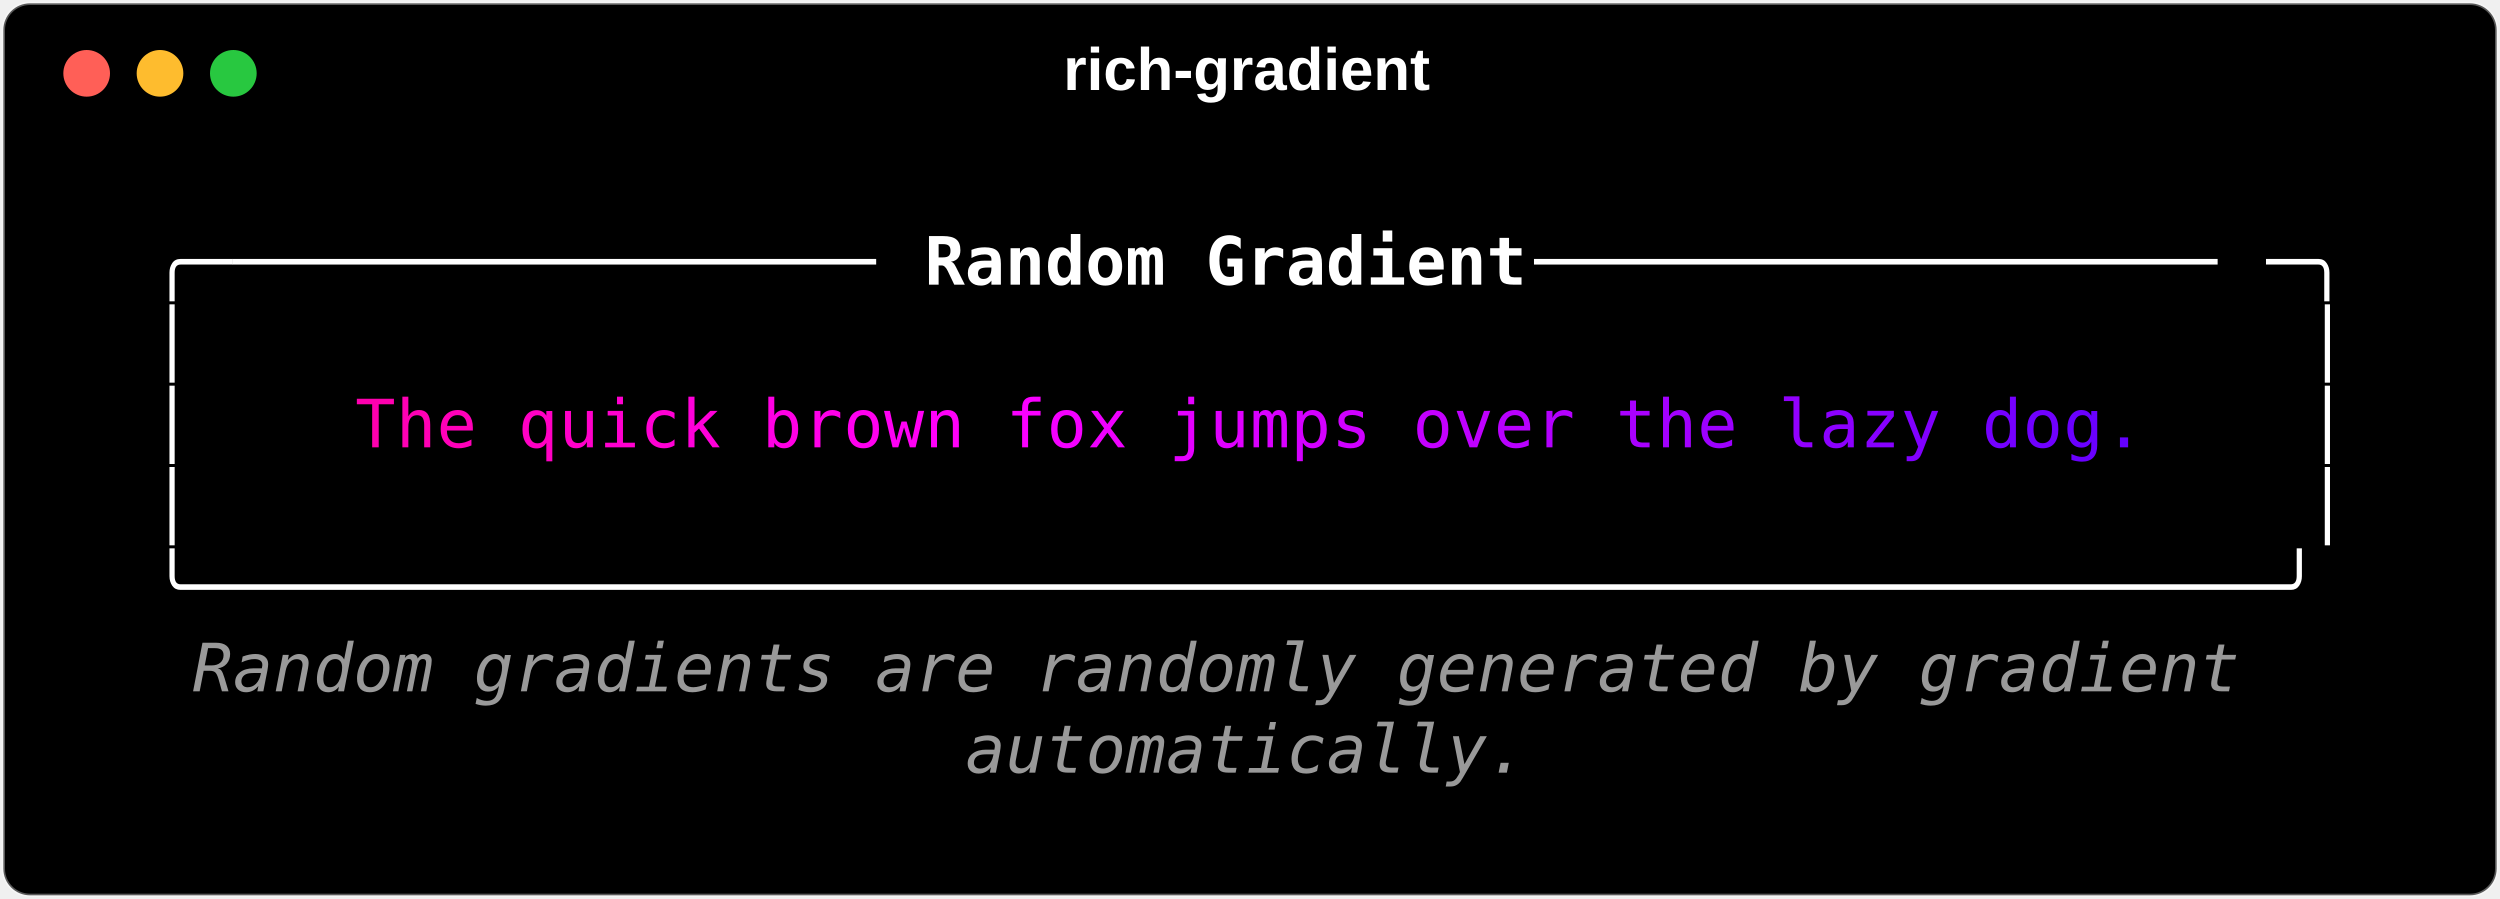
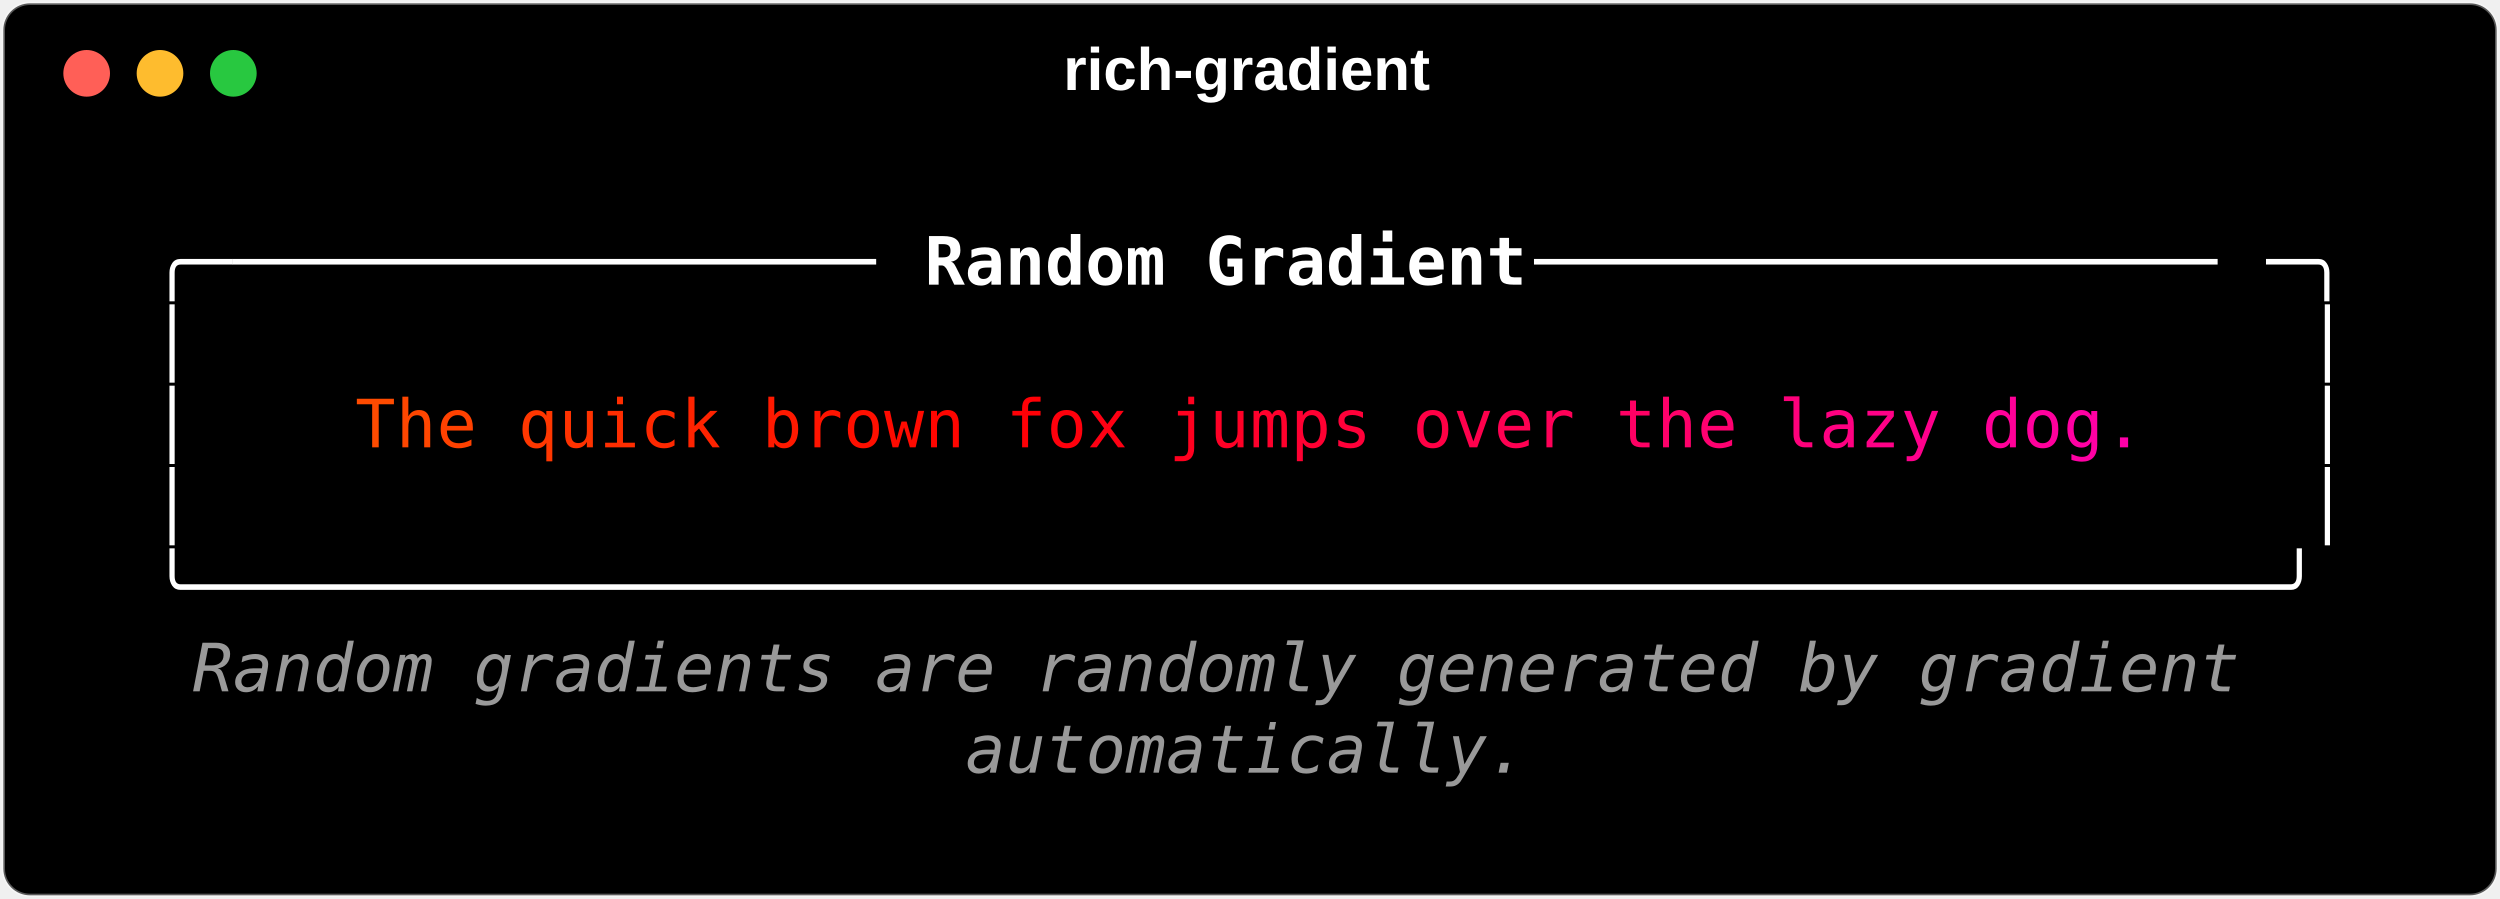
<svg xmlns="http://www.w3.org/2000/svg" class="rich-terminal" viewBox="0 0 750 269.6">
  <style>

    @font-face {
        font-family: "Fira Code";
        src: local("FiraCode-Regular"),
                url("https://cdnjs.cloudflare.com/ajax/libs/firacode/6.2.0/woff2/FiraCode-Regular.woff2") format("woff2"),
                url("https://cdnjs.cloudflare.com/ajax/libs/firacode/6.2.0/woff/FiraCode-Regular.woff") format("woff");
        font-style: normal;
        font-weight: 400;
    }
    @font-face {
        font-family: "Fira Code";
        src: local("FiraCode-Bold"),
                url("https://cdnjs.cloudflare.com/ajax/libs/firacode/6.2.0/woff2/FiraCode-Bold.woff2") format("woff2"),
                url("https://cdnjs.cloudflare.com/ajax/libs/firacode/6.2.0/woff/FiraCode-Bold.woff") format("woff");
        font-style: bold;
        font-weight: 700;
    }

-     .terminal-2675657438-matrix {
+     .terminal-85081637-matrix {
        font-family: Fira Code, monospace;
        font-size: 20px;
        line-height: 24.4px;
        font-variant-east-asian: full-width;
    }

-     .terminal-2675657438-title {
+     .terminal-85081637-title {
        font-size: 18px;
        font-weight: bold;
        font-family: arial;
    }

-     .terminal-2675657438-r1 { fill: #ffffff }
- .terminal-2675657438-r2 { fill: #ffffff;font-weight: bold }
- .terminal-2675657438-r3 { fill: #ff00af }
- .terminal-2675657438-r4 { fill: #ff00b4 }
- .terminal-2675657438-r5 { fill: #ff00b9 }
- .terminal-2675657438-r6 { fill: #ff00bf }
- .terminal-2675657438-r7 { fill: #ff00c4 }
- .terminal-2675657438-r8 { fill: #ff00c9 }
- .terminal-2675657438-r9 { fill: #ff00cf }
- .terminal-2675657438-r10 { fill: #ff00d4 }
- .terminal-2675657438-r11 { fill: #ff00d9 }
- .terminal-2675657438-r12 { fill: #ff00df }
- .terminal-2675657438-r13 { fill: #ff00e4 }
- .terminal-2675657438-r14 { fill: #ff00e9 }
- .terminal-2675657438-r15 { fill: #ff00ef }
- .terminal-2675657438-r16 { fill: #ff00f4 }
- .terminal-2675657438-r17 { fill: #ff00f9 }
- .terminal-2675657438-r18 { fill: #ff00ff }
- .terminal-2675657438-r19 { fill: #f900ff }
- .terminal-2675657438-r20 { fill: #f400ff }
- .terminal-2675657438-r21 { fill: #ef00ff }
- .terminal-2675657438-r22 { fill: #e900ff }
- .terminal-2675657438-r23 { fill: #e400ff }
- .terminal-2675657438-r24 { fill: #df00ff }
- .terminal-2675657438-r25 { fill: #d900ff }
- .terminal-2675657438-r26 { fill: #d400ff }
- .terminal-2675657438-r27 { fill: #cf00ff }
- .terminal-2675657438-r28 { fill: #c900ff }
- .terminal-2675657438-r29 { fill: #c400ff }
- .terminal-2675657438-r30 { fill: #bf00ff }
- .terminal-2675657438-r31 { fill: #b900ff }
- .terminal-2675657438-r32 { fill: #b400ff }
- .terminal-2675657438-r33 { fill: #af00ff }
- .terminal-2675657438-r34 { fill: #a900ff }
- .terminal-2675657438-r35 { fill: #a300ff }
- .terminal-2675657438-r36 { fill: #9d00ff }
- .terminal-2675657438-r37 { fill: #9800ff }
- .terminal-2675657438-r38 { fill: #9200ff }
- .terminal-2675657438-r39 { fill: #8c00ff }
- .terminal-2675657438-r40 { fill: #8700ff }
- .terminal-2675657438-r41 { fill: #8100ff }
- .terminal-2675657438-r42 { fill: #7b00ff }
- .terminal-2675657438-r43 { fill: #7500ff }
- .terminal-2675657438-r44 { fill: #7000ff }
- .terminal-2675657438-r45 { fill: #6a00ff }
- .terminal-2675657438-r46 { fill: #6400ff }
- .terminal-2675657438-r47 { fill: #999999;font-style: italic; }
+     .terminal-85081637-r1 { fill: #ffffff }
+ .terminal-85081637-r2 { fill: #ffffff;font-weight: bold }
+ .terminal-85081637-r3 { fill: #ff4b00 }
+ .terminal-85081637-r4 { fill: #ff4600 }
+ .terminal-85081637-r5 { fill: #ff4100 }
+ .terminal-85081637-r6 { fill: #ff3c00 }
+ .terminal-85081637-r7 { fill: #ff3700 }
+ .terminal-85081637-r8 { fill: #ff3200 }
+ .terminal-85081637-r9 { fill: #ff2d00 }
+ .terminal-85081637-r10 { fill: #ff2800 }
+ .terminal-85081637-r11 { fill: #ff2300 }
+ .terminal-85081637-r12 { fill: #ff1e00 }
+ .terminal-85081637-r13 { fill: #ff1900 }
+ .terminal-85081637-r14 { fill: #ff1400 }
+ .terminal-85081637-r15 { fill: #ff0f00 }
+ .terminal-85081637-r16 { fill: #ff0a00 }
+ .terminal-85081637-r17 { fill: #ff0500 }
+ .terminal-85081637-r18 { fill: #ff0000 }
+ .terminal-85081637-r19 { fill: #ff0006 }
+ .terminal-85081637-r20 { fill: #ff000c }
+ .terminal-85081637-r21 { fill: #ff0013 }
+ .terminal-85081637-r22 { fill: #ff0019 }
+ .terminal-85081637-r23 { fill: #ff001f }
+ .terminal-85081637-r24 { fill: #ff0026 }
+ .terminal-85081637-r25 { fill: #ff002c }
+ .terminal-85081637-r26 { fill: #ff0032 }
+ .terminal-85081637-r27 { fill: #ff0039 }
+ .terminal-85081637-r28 { fill: #ff003f }
+ .terminal-85081637-r29 { fill: #ff0045 }
+ .terminal-85081637-r30 { fill: #ff004c }
+ .terminal-85081637-r31 { fill: #ff0052 }
+ .terminal-85081637-r32 { fill: #ff0058 }
+ .terminal-85081637-r33 { fill: #ff005f }
+ .terminal-85081637-r34 { fill: #ff0064 }
+ .terminal-85081637-r35 { fill: #ff006a }
+ .terminal-85081637-r36 { fill: #ff0070 }
+ .terminal-85081637-r37 { fill: #ff0075 }
+ .terminal-85081637-r38 { fill: #ff007b }
+ .terminal-85081637-r39 { fill: #ff0081 }
+ .terminal-85081637-r40 { fill: #ff0087 }
+ .terminal-85081637-r41 { fill: #ff008c }
+ .terminal-85081637-r42 { fill: #ff0092 }
+ .terminal-85081637-r43 { fill: #ff0098 }
+ .terminal-85081637-r44 { fill: #ff009d }
+ .terminal-85081637-r45 { fill: #ff00a3 }
+ .terminal-85081637-r46 { fill: #ff00a9 }
+ .terminal-85081637-r47 { fill: #999999;font-style: italic; }
    </style>
  <defs>
-     <clipPath id="terminal-2675657438-clip-terminal">
+     <clipPath id="terminal-85081637-clip-terminal">
      <rect x="0" y="0" width="731.0" height="218.6" />
    </clipPath>
-     <clipPath id="terminal-2675657438-line-0">
+     <clipPath id="terminal-85081637-line-0">
      <rect x="0" y="1.5" width="732" height="24.65" />
    </clipPath>
-     <clipPath id="terminal-2675657438-line-1">
+     <clipPath id="terminal-85081637-line-1">
      <rect x="0" y="25.9" width="732" height="24.65" />
    </clipPath>
-     <clipPath id="terminal-2675657438-line-2">
+     <clipPath id="terminal-85081637-line-2">
      <rect x="0" y="50.3" width="732" height="24.65" />
    </clipPath>
-     <clipPath id="terminal-2675657438-line-3">
+     <clipPath id="terminal-85081637-line-3">
      <rect x="0" y="74.7" width="732" height="24.65" />
    </clipPath>
-     <clipPath id="terminal-2675657438-line-4">
+     <clipPath id="terminal-85081637-line-4">
      <rect x="0" y="99.1" width="732" height="24.65" />
    </clipPath>
-     <clipPath id="terminal-2675657438-line-5">
+     <clipPath id="terminal-85081637-line-5">
      <rect x="0" y="123.5" width="732" height="24.65" />
    </clipPath>
-     <clipPath id="terminal-2675657438-line-6">
+     <clipPath id="terminal-85081637-line-6">
      <rect x="0" y="147.9" width="732" height="24.65" />
    </clipPath>
-     <clipPath id="terminal-2675657438-line-7">
+     <clipPath id="terminal-85081637-line-7">
      <rect x="0" y="172.3" width="732" height="24.65" />
    </clipPath>
  </defs>
  <rect fill="#000000" stroke="rgba(255,255,255,0.35)" stroke-width="1" x="1" y="1" width="748" height="267.6" rx="8" />
-   <text class="terminal-2675657438-title" fill="#ffffff" text-anchor="middle" x="374" y="27">rich-gradient</text>
+   <text class="terminal-85081637-title" fill="#ffffff" text-anchor="middle" x="374" y="27">rich-gradient</text>
  <g transform="translate(26,22)">
    <circle cx="0" cy="0" r="7" fill="#ff5f57" />
    <circle cx="22" cy="0" r="7" fill="#febc2e" />
    <circle cx="44" cy="0" r="7" fill="#28c840" />
  </g>
-   <g transform="translate(9, 41)" clip-path="url(#terminal-2675657438-clip-terminal)">
-     <g class="terminal-2675657438-matrix">
-       <text class="terminal-2675657438-r1" x="732" y="20" textLength="12.2" clip-path="url(#terminal-2675657438-line-0)">
+   <g transform="translate(9, 41)" clip-path="url(#terminal-85081637-clip-terminal)">
+     <g class="terminal-85081637-matrix">
+       <text class="terminal-85081637-r1" x="732" y="20" textLength="12.2" clip-path="url(#terminal-85081637-line-0)">
</text>
-       <text class="terminal-2675657438-r1" x="36.6" y="44.4" textLength="24.4" clip-path="url(#terminal-2675657438-line-1)">╭─</text>
-       <text class="terminal-2675657438-r1" x="61" y="44.4" textLength="207.4" clip-path="url(#terminal-2675657438-line-1)">──────────────── </text>
-       <text class="terminal-2675657438-r2" x="268.4" y="44.4" textLength="183" clip-path="url(#terminal-2675657438-line-1)">Random Gradient</text>
-       <text class="terminal-2675657438-r1" x="451.4" y="44.4" textLength="219.6" clip-path="url(#terminal-2675657438-line-1)"> ─────────────────</text>
-       <text class="terminal-2675657438-r1" x="671" y="44.4" textLength="24.4" clip-path="url(#terminal-2675657438-line-1)">─╮</text>
-       <text class="terminal-2675657438-r1" x="732" y="44.4" textLength="12.2" clip-path="url(#terminal-2675657438-line-1)">
+       <text class="terminal-85081637-r1" x="36.6" y="44.4" textLength="24.4" clip-path="url(#terminal-85081637-line-1)">╭─</text>
+       <text class="terminal-85081637-r1" x="61" y="44.4" textLength="207.4" clip-path="url(#terminal-85081637-line-1)">──────────────── </text>
+       <text class="terminal-85081637-r2" x="268.4" y="44.4" textLength="183" clip-path="url(#terminal-85081637-line-1)">Random Gradient</text>
+       <text class="terminal-85081637-r1" x="451.4" y="44.4" textLength="219.6" clip-path="url(#terminal-85081637-line-1)"> ─────────────────</text>
+       <text class="terminal-85081637-r1" x="671" y="44.4" textLength="24.4" clip-path="url(#terminal-85081637-line-1)">─╮</text>
+       <text class="terminal-85081637-r1" x="732" y="44.4" textLength="12.2" clip-path="url(#terminal-85081637-line-1)">
</text>
-       <text class="terminal-2675657438-r1" x="36.6" y="68.8" textLength="12.2" clip-path="url(#terminal-2675657438-line-2)">│</text>
-       <text class="terminal-2675657438-r1" x="683.2" y="68.8" textLength="12.2" clip-path="url(#terminal-2675657438-line-2)">│</text>
-       <text class="terminal-2675657438-r1" x="732" y="68.8" textLength="12.2" clip-path="url(#terminal-2675657438-line-2)">
+       <text class="terminal-85081637-r1" x="36.6" y="68.8" textLength="12.2" clip-path="url(#terminal-85081637-line-2)">│</text>
+       <text class="terminal-85081637-r1" x="683.2" y="68.8" textLength="12.2" clip-path="url(#terminal-85081637-line-2)">│</text>
+       <text class="terminal-85081637-r1" x="732" y="68.8" textLength="12.2" clip-path="url(#terminal-85081637-line-2)">
</text>
-       <text class="terminal-2675657438-r1" x="36.6" y="93.2" textLength="12.2" clip-path="url(#terminal-2675657438-line-3)">│</text>
-       <text class="terminal-2675657438-r3" x="97.6" y="93.2" textLength="12.2" clip-path="url(#terminal-2675657438-line-3)">T</text>
-       <text class="terminal-2675657438-r4" x="109.8" y="93.2" textLength="12.2" clip-path="url(#terminal-2675657438-line-3)">h</text>
-       <text class="terminal-2675657438-r5" x="122" y="93.2" textLength="12.2" clip-path="url(#terminal-2675657438-line-3)">e</text>
-       <text class="terminal-2675657438-r7" x="146.4" y="93.2" textLength="12.2" clip-path="url(#terminal-2675657438-line-3)">q</text>
-       <text class="terminal-2675657438-r8" x="158.6" y="93.2" textLength="12.2" clip-path="url(#terminal-2675657438-line-3)">u</text>
-       <text class="terminal-2675657438-r9" x="170.8" y="93.2" textLength="12.2" clip-path="url(#terminal-2675657438-line-3)">i</text>
-       <text class="terminal-2675657438-r10" x="183" y="93.2" textLength="12.2" clip-path="url(#terminal-2675657438-line-3)">c</text>
-       <text class="terminal-2675657438-r11" x="195.2" y="93.2" textLength="12.2" clip-path="url(#terminal-2675657438-line-3)">k</text>
-       <text class="terminal-2675657438-r13" x="219.6" y="93.2" textLength="12.2" clip-path="url(#terminal-2675657438-line-3)">b</text>
-       <text class="terminal-2675657438-r14" x="231.8" y="93.2" textLength="12.2" clip-path="url(#terminal-2675657438-line-3)">r</text>
-       <text class="terminal-2675657438-r15" x="244" y="93.2" textLength="12.2" clip-path="url(#terminal-2675657438-line-3)">o</text>
-       <text class="terminal-2675657438-r16" x="256.2" y="93.2" textLength="12.2" clip-path="url(#terminal-2675657438-line-3)">w</text>
-       <text class="terminal-2675657438-r17" x="268.4" y="93.2" textLength="12.2" clip-path="url(#terminal-2675657438-line-3)">n</text>
-       <text class="terminal-2675657438-r19" x="292.8" y="93.2" textLength="12.2" clip-path="url(#terminal-2675657438-line-3)">f</text>
-       <text class="terminal-2675657438-r20" x="305" y="93.2" textLength="12.2" clip-path="url(#terminal-2675657438-line-3)">o</text>
-       <text class="terminal-2675657438-r21" x="317.2" y="93.2" textLength="12.2" clip-path="url(#terminal-2675657438-line-3)">x</text>
-       <text class="terminal-2675657438-r23" x="341.6" y="93.2" textLength="12.2" clip-path="url(#terminal-2675657438-line-3)">j</text>
-       <text class="terminal-2675657438-r24" x="353.8" y="93.2" textLength="12.2" clip-path="url(#terminal-2675657438-line-3)">u</text>
-       <text class="terminal-2675657438-r25" x="366" y="93.2" textLength="12.2" clip-path="url(#terminal-2675657438-line-3)">m</text>
-       <text class="terminal-2675657438-r26" x="378.2" y="93.2" textLength="12.2" clip-path="url(#terminal-2675657438-line-3)">p</text>
-       <text class="terminal-2675657438-r27" x="390.4" y="93.2" textLength="12.2" clip-path="url(#terminal-2675657438-line-3)">s</text>
-       <text class="terminal-2675657438-r29" x="414.8" y="93.2" textLength="12.2" clip-path="url(#terminal-2675657438-line-3)">o</text>
-       <text class="terminal-2675657438-r30" x="427" y="93.2" textLength="12.2" clip-path="url(#terminal-2675657438-line-3)">v</text>
-       <text class="terminal-2675657438-r31" x="439.2" y="93.2" textLength="12.2" clip-path="url(#terminal-2675657438-line-3)">e</text>
-       <text class="terminal-2675657438-r32" x="451.4" y="93.2" textLength="12.2" clip-path="url(#terminal-2675657438-line-3)">r</text>
-       <text class="terminal-2675657438-r34" x="475.8" y="93.2" textLength="12.2" clip-path="url(#terminal-2675657438-line-3)">t</text>
-       <text class="terminal-2675657438-r35" x="488" y="93.2" textLength="12.2" clip-path="url(#terminal-2675657438-line-3)">h</text>
-       <text class="terminal-2675657438-r36" x="500.2" y="93.2" textLength="12.2" clip-path="url(#terminal-2675657438-line-3)">e</text>
-       <text class="terminal-2675657438-r38" x="524.6" y="93.2" textLength="12.2" clip-path="url(#terminal-2675657438-line-3)">l</text>
-       <text class="terminal-2675657438-r39" x="536.8" y="93.2" textLength="12.2" clip-path="url(#terminal-2675657438-line-3)">a</text>
-       <text class="terminal-2675657438-r40" x="549" y="93.2" textLength="12.2" clip-path="url(#terminal-2675657438-line-3)">z</text>
-       <text class="terminal-2675657438-r41" x="561.2" y="93.2" textLength="12.2" clip-path="url(#terminal-2675657438-line-3)">y</text>
-       <text class="terminal-2675657438-r43" x="585.6" y="93.2" textLength="12.2" clip-path="url(#terminal-2675657438-line-3)">d</text>
-       <text class="terminal-2675657438-r44" x="597.8" y="93.2" textLength="12.2" clip-path="url(#terminal-2675657438-line-3)">o</text>
-       <text class="terminal-2675657438-r45" x="610" y="93.2" textLength="12.2" clip-path="url(#terminal-2675657438-line-3)">g</text>
-       <text class="terminal-2675657438-r46" x="622.2" y="93.2" textLength="12.2" clip-path="url(#terminal-2675657438-line-3)">.</text>
-       <text class="terminal-2675657438-r1" x="683.2" y="93.2" textLength="12.2" clip-path="url(#terminal-2675657438-line-3)">│</text>
-       <text class="terminal-2675657438-r1" x="732" y="93.2" textLength="12.2" clip-path="url(#terminal-2675657438-line-3)">
+       <text class="terminal-85081637-r1" x="36.6" y="93.2" textLength="12.2" clip-path="url(#terminal-85081637-line-3)">│</text>
+       <text class="terminal-85081637-r3" x="97.6" y="93.2" textLength="12.2" clip-path="url(#terminal-85081637-line-3)">T</text>
+       <text class="terminal-85081637-r4" x="109.8" y="93.2" textLength="12.2" clip-path="url(#terminal-85081637-line-3)">h</text>
+       <text class="terminal-85081637-r5" x="122" y="93.2" textLength="12.2" clip-path="url(#terminal-85081637-line-3)">e</text>
+       <text class="terminal-85081637-r7" x="146.4" y="93.2" textLength="12.2" clip-path="url(#terminal-85081637-line-3)">q</text>
+       <text class="terminal-85081637-r8" x="158.6" y="93.2" textLength="12.2" clip-path="url(#terminal-85081637-line-3)">u</text>
+       <text class="terminal-85081637-r9" x="170.8" y="93.2" textLength="12.2" clip-path="url(#terminal-85081637-line-3)">i</text>
+       <text class="terminal-85081637-r10" x="183" y="93.2" textLength="12.2" clip-path="url(#terminal-85081637-line-3)">c</text>
+       <text class="terminal-85081637-r11" x="195.2" y="93.2" textLength="12.2" clip-path="url(#terminal-85081637-line-3)">k</text>
+       <text class="terminal-85081637-r13" x="219.6" y="93.2" textLength="12.2" clip-path="url(#terminal-85081637-line-3)">b</text>
+       <text class="terminal-85081637-r14" x="231.8" y="93.2" textLength="12.2" clip-path="url(#terminal-85081637-line-3)">r</text>
+       <text class="terminal-85081637-r15" x="244" y="93.2" textLength="12.2" clip-path="url(#terminal-85081637-line-3)">o</text>
+       <text class="terminal-85081637-r16" x="256.2" y="93.2" textLength="12.2" clip-path="url(#terminal-85081637-line-3)">w</text>
+       <text class="terminal-85081637-r17" x="268.4" y="93.2" textLength="12.2" clip-path="url(#terminal-85081637-line-3)">n</text>
+       <text class="terminal-85081637-r19" x="292.8" y="93.2" textLength="12.2" clip-path="url(#terminal-85081637-line-3)">f</text>
+       <text class="terminal-85081637-r20" x="305" y="93.2" textLength="12.2" clip-path="url(#terminal-85081637-line-3)">o</text>
+       <text class="terminal-85081637-r21" x="317.2" y="93.2" textLength="12.2" clip-path="url(#terminal-85081637-line-3)">x</text>
+       <text class="terminal-85081637-r23" x="341.6" y="93.2" textLength="12.2" clip-path="url(#terminal-85081637-line-3)">j</text>
+       <text class="terminal-85081637-r24" x="353.8" y="93.2" textLength="12.2" clip-path="url(#terminal-85081637-line-3)">u</text>
+       <text class="terminal-85081637-r25" x="366" y="93.2" textLength="12.2" clip-path="url(#terminal-85081637-line-3)">m</text>
+       <text class="terminal-85081637-r26" x="378.2" y="93.2" textLength="12.2" clip-path="url(#terminal-85081637-line-3)">p</text>
+       <text class="terminal-85081637-r27" x="390.4" y="93.2" textLength="12.2" clip-path="url(#terminal-85081637-line-3)">s</text>
+       <text class="terminal-85081637-r29" x="414.8" y="93.2" textLength="12.2" clip-path="url(#terminal-85081637-line-3)">o</text>
+       <text class="terminal-85081637-r30" x="427" y="93.2" textLength="12.2" clip-path="url(#terminal-85081637-line-3)">v</text>
+       <text class="terminal-85081637-r31" x="439.2" y="93.2" textLength="12.2" clip-path="url(#terminal-85081637-line-3)">e</text>
+       <text class="terminal-85081637-r32" x="451.4" y="93.2" textLength="12.2" clip-path="url(#terminal-85081637-line-3)">r</text>
+       <text class="terminal-85081637-r34" x="475.8" y="93.2" textLength="12.2" clip-path="url(#terminal-85081637-line-3)">t</text>
+       <text class="terminal-85081637-r35" x="488" y="93.2" textLength="12.2" clip-path="url(#terminal-85081637-line-3)">h</text>
+       <text class="terminal-85081637-r36" x="500.2" y="93.2" textLength="12.2" clip-path="url(#terminal-85081637-line-3)">e</text>
+       <text class="terminal-85081637-r38" x="524.6" y="93.2" textLength="12.2" clip-path="url(#terminal-85081637-line-3)">l</text>
+       <text class="terminal-85081637-r39" x="536.8" y="93.2" textLength="12.2" clip-path="url(#terminal-85081637-line-3)">a</text>
+       <text class="terminal-85081637-r40" x="549" y="93.2" textLength="12.2" clip-path="url(#terminal-85081637-line-3)">z</text>
+       <text class="terminal-85081637-r41" x="561.2" y="93.2" textLength="12.2" clip-path="url(#terminal-85081637-line-3)">y</text>
+       <text class="terminal-85081637-r43" x="585.6" y="93.2" textLength="12.2" clip-path="url(#terminal-85081637-line-3)">d</text>
+       <text class="terminal-85081637-r44" x="597.8" y="93.2" textLength="12.2" clip-path="url(#terminal-85081637-line-3)">o</text>
+       <text class="terminal-85081637-r45" x="610" y="93.2" textLength="12.2" clip-path="url(#terminal-85081637-line-3)">g</text>
+       <text class="terminal-85081637-r46" x="622.2" y="93.2" textLength="12.2" clip-path="url(#terminal-85081637-line-3)">.</text>
+       <text class="terminal-85081637-r1" x="683.2" y="93.2" textLength="12.2" clip-path="url(#terminal-85081637-line-3)">│</text>
+       <text class="terminal-85081637-r1" x="732" y="93.2" textLength="12.2" clip-path="url(#terminal-85081637-line-3)">
</text>
-       <text class="terminal-2675657438-r1" x="36.6" y="117.6" textLength="12.2" clip-path="url(#terminal-2675657438-line-4)">│</text>
-       <text class="terminal-2675657438-r1" x="683.2" y="117.6" textLength="12.2" clip-path="url(#terminal-2675657438-line-4)">│</text>
-       <text class="terminal-2675657438-r1" x="732" y="117.6" textLength="12.2" clip-path="url(#terminal-2675657438-line-4)">
+       <text class="terminal-85081637-r1" x="36.6" y="117.6" textLength="12.2" clip-path="url(#terminal-85081637-line-4)">│</text>
+       <text class="terminal-85081637-r1" x="683.2" y="117.6" textLength="12.2" clip-path="url(#terminal-85081637-line-4)">│</text>
+       <text class="terminal-85081637-r1" x="732" y="117.6" textLength="12.2" clip-path="url(#terminal-85081637-line-4)">
</text>
-       <text class="terminal-2675657438-r1" x="36.6" y="142" textLength="658.8" clip-path="url(#terminal-2675657438-line-5)">╰────────────────────────────────────────────────────╯</text>
-       <text class="terminal-2675657438-r1" x="732" y="142" textLength="12.2" clip-path="url(#terminal-2675657438-line-5)">
+       <text class="terminal-85081637-r1" x="36.6" y="142" textLength="658.8" clip-path="url(#terminal-85081637-line-5)">╰────────────────────────────────────────────────────╯</text>
+       <text class="terminal-85081637-r1" x="732" y="142" textLength="12.2" clip-path="url(#terminal-85081637-line-5)">
</text>
-       <text class="terminal-2675657438-r47" x="48.8" y="166.4" textLength="622.2" clip-path="url(#terminal-2675657438-line-6)">Random gradients are randomly generated by gradient</text>
-       <text class="terminal-2675657438-r1" x="732" y="166.4" textLength="12.2" clip-path="url(#terminal-2675657438-line-6)">
+       <text class="terminal-85081637-r47" x="48.8" y="166.4" textLength="622.2" clip-path="url(#terminal-85081637-line-6)">Random gradients are randomly generated by gradient</text>
+       <text class="terminal-85081637-r1" x="732" y="166.4" textLength="12.2" clip-path="url(#terminal-85081637-line-6)">
</text>
-       <text class="terminal-2675657438-r47" x="280.6" y="190.8" textLength="170.8" clip-path="url(#terminal-2675657438-line-7)">automatically.</text>
-       <text class="terminal-2675657438-r1" x="732" y="190.8" textLength="12.2" clip-path="url(#terminal-2675657438-line-7)">
+       <text class="terminal-85081637-r47" x="280.6" y="190.8" textLength="170.8" clip-path="url(#terminal-85081637-line-7)">automatically.</text>
+       <text class="terminal-85081637-r1" x="732" y="190.8" textLength="12.2" clip-path="url(#terminal-85081637-line-7)">
</text>
-       <text class="terminal-2675657438-r1" x="732" y="215.2" textLength="12.2" clip-path="url(#terminal-2675657438-line-8)">
+       <text class="terminal-85081637-r1" x="732" y="215.2" textLength="12.2" clip-path="url(#terminal-85081637-line-8)">
</text>
    </g>
  </g>
</svg>
